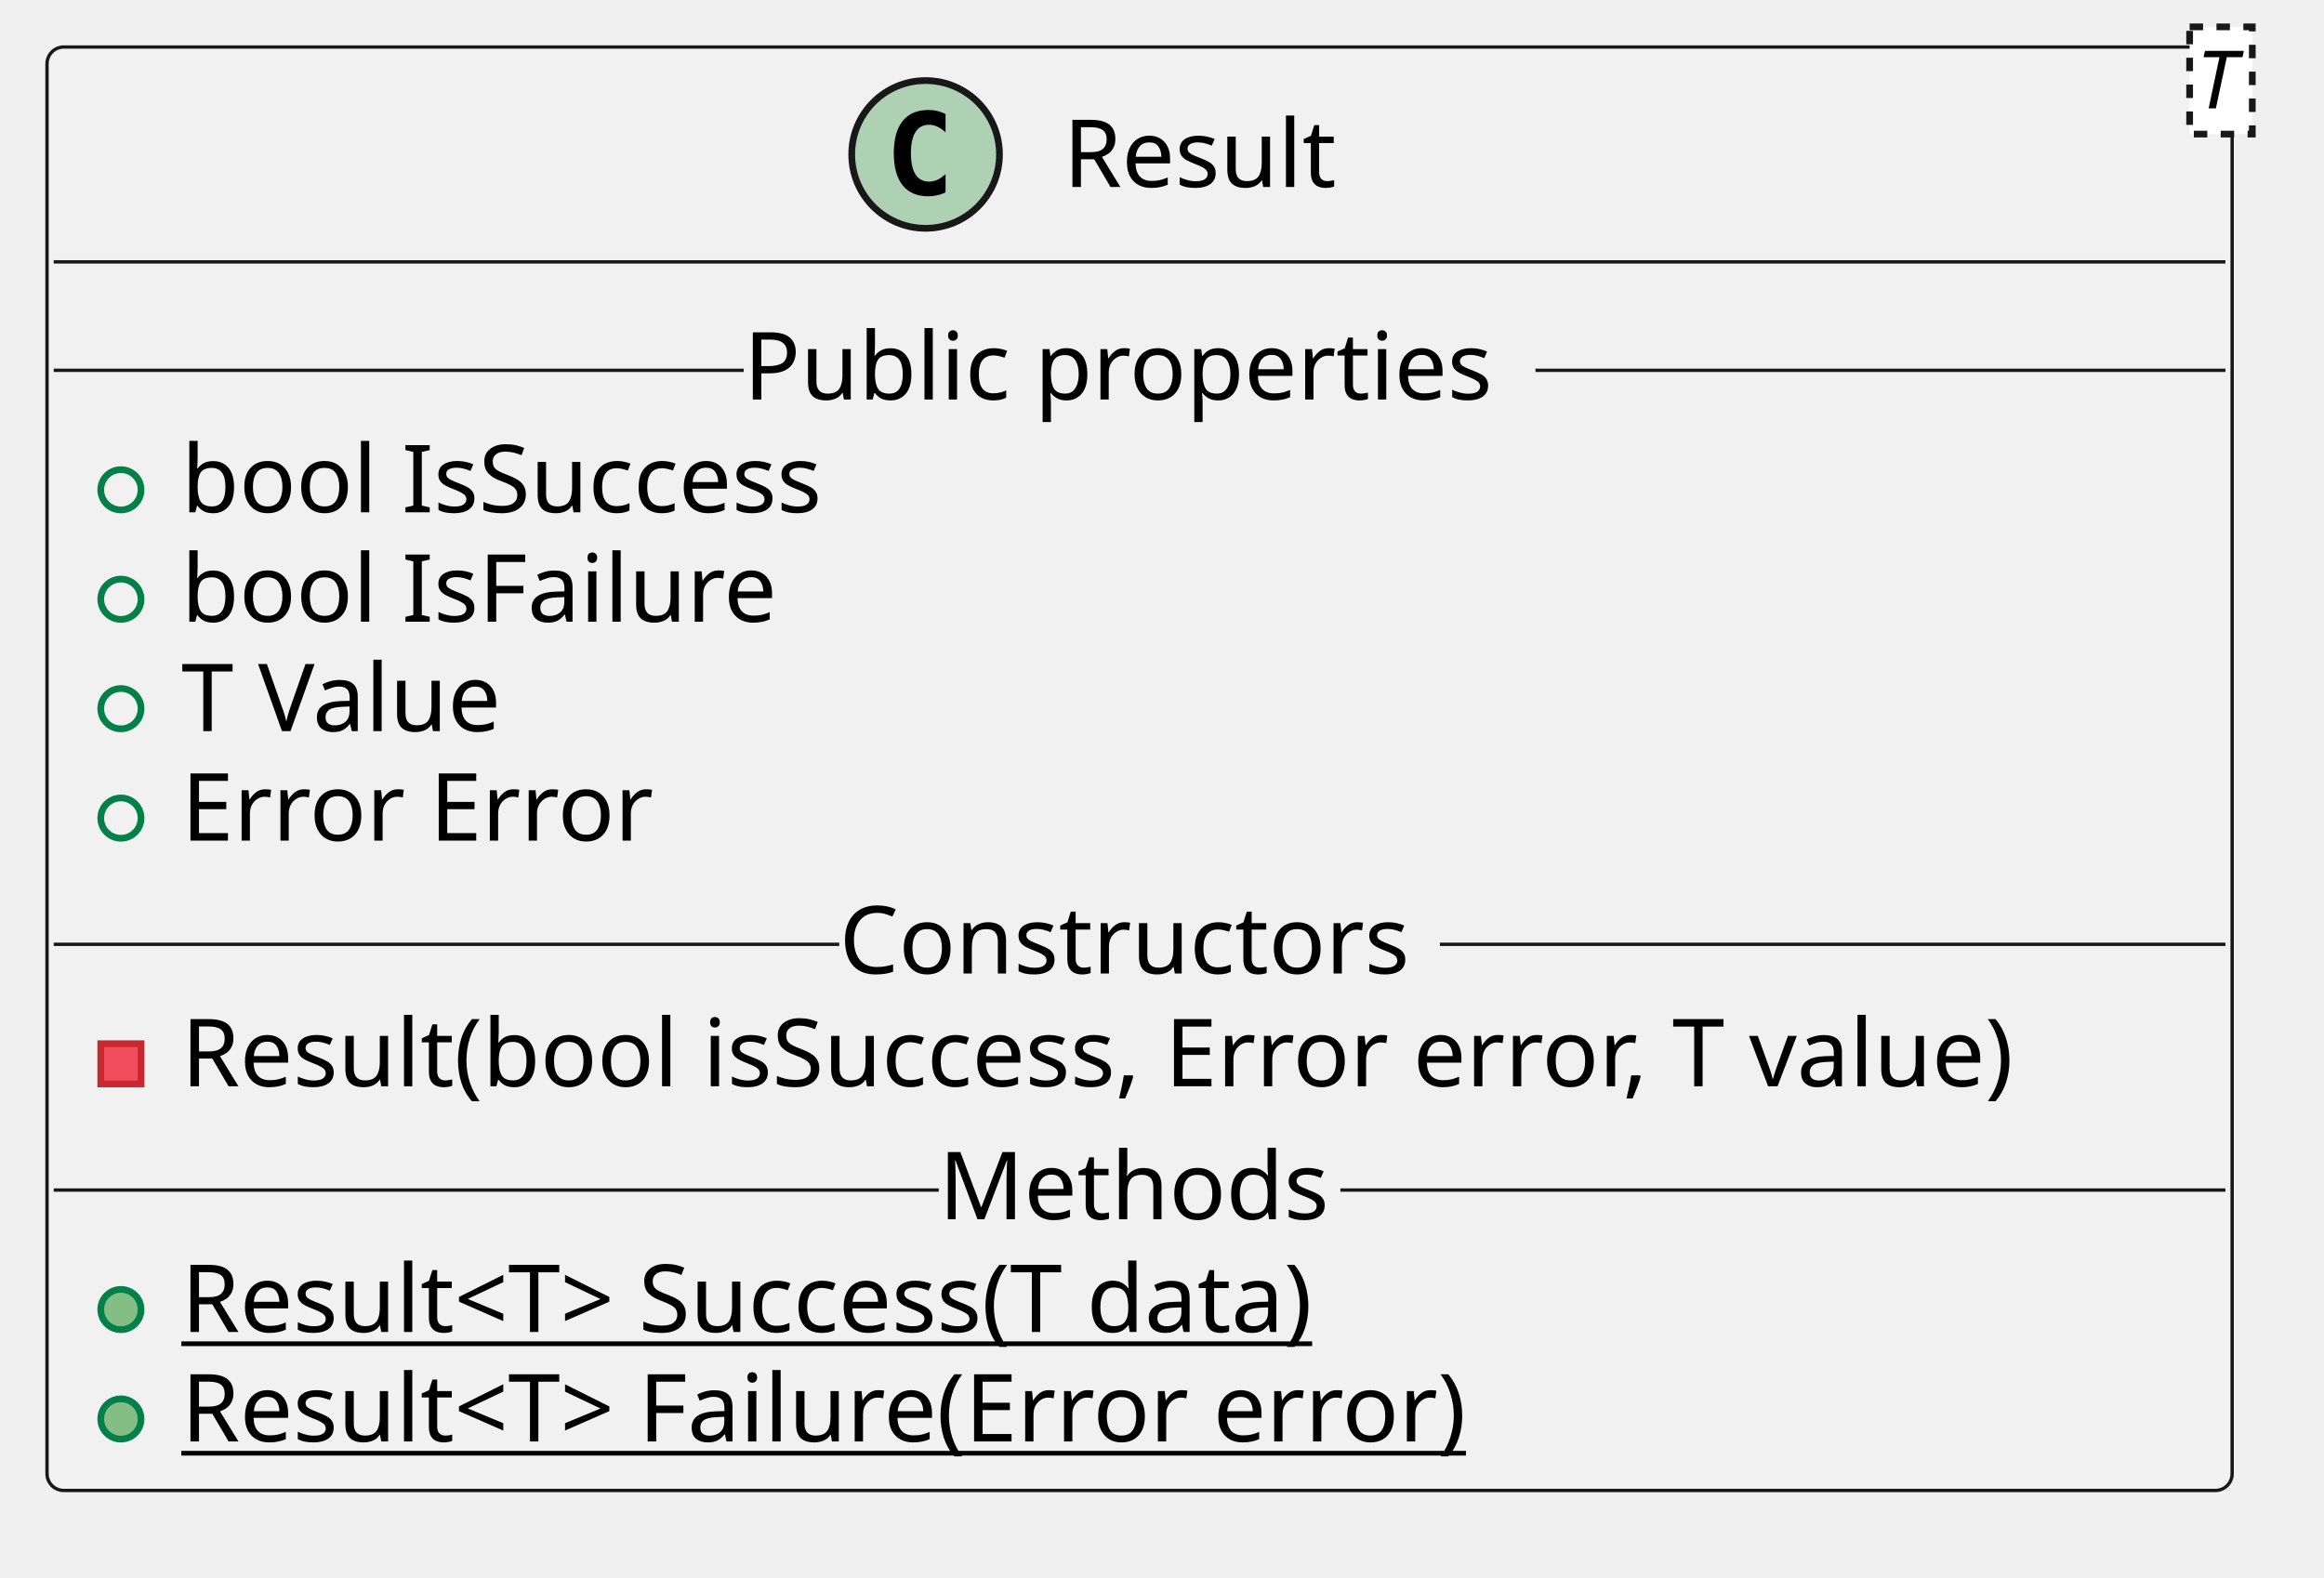
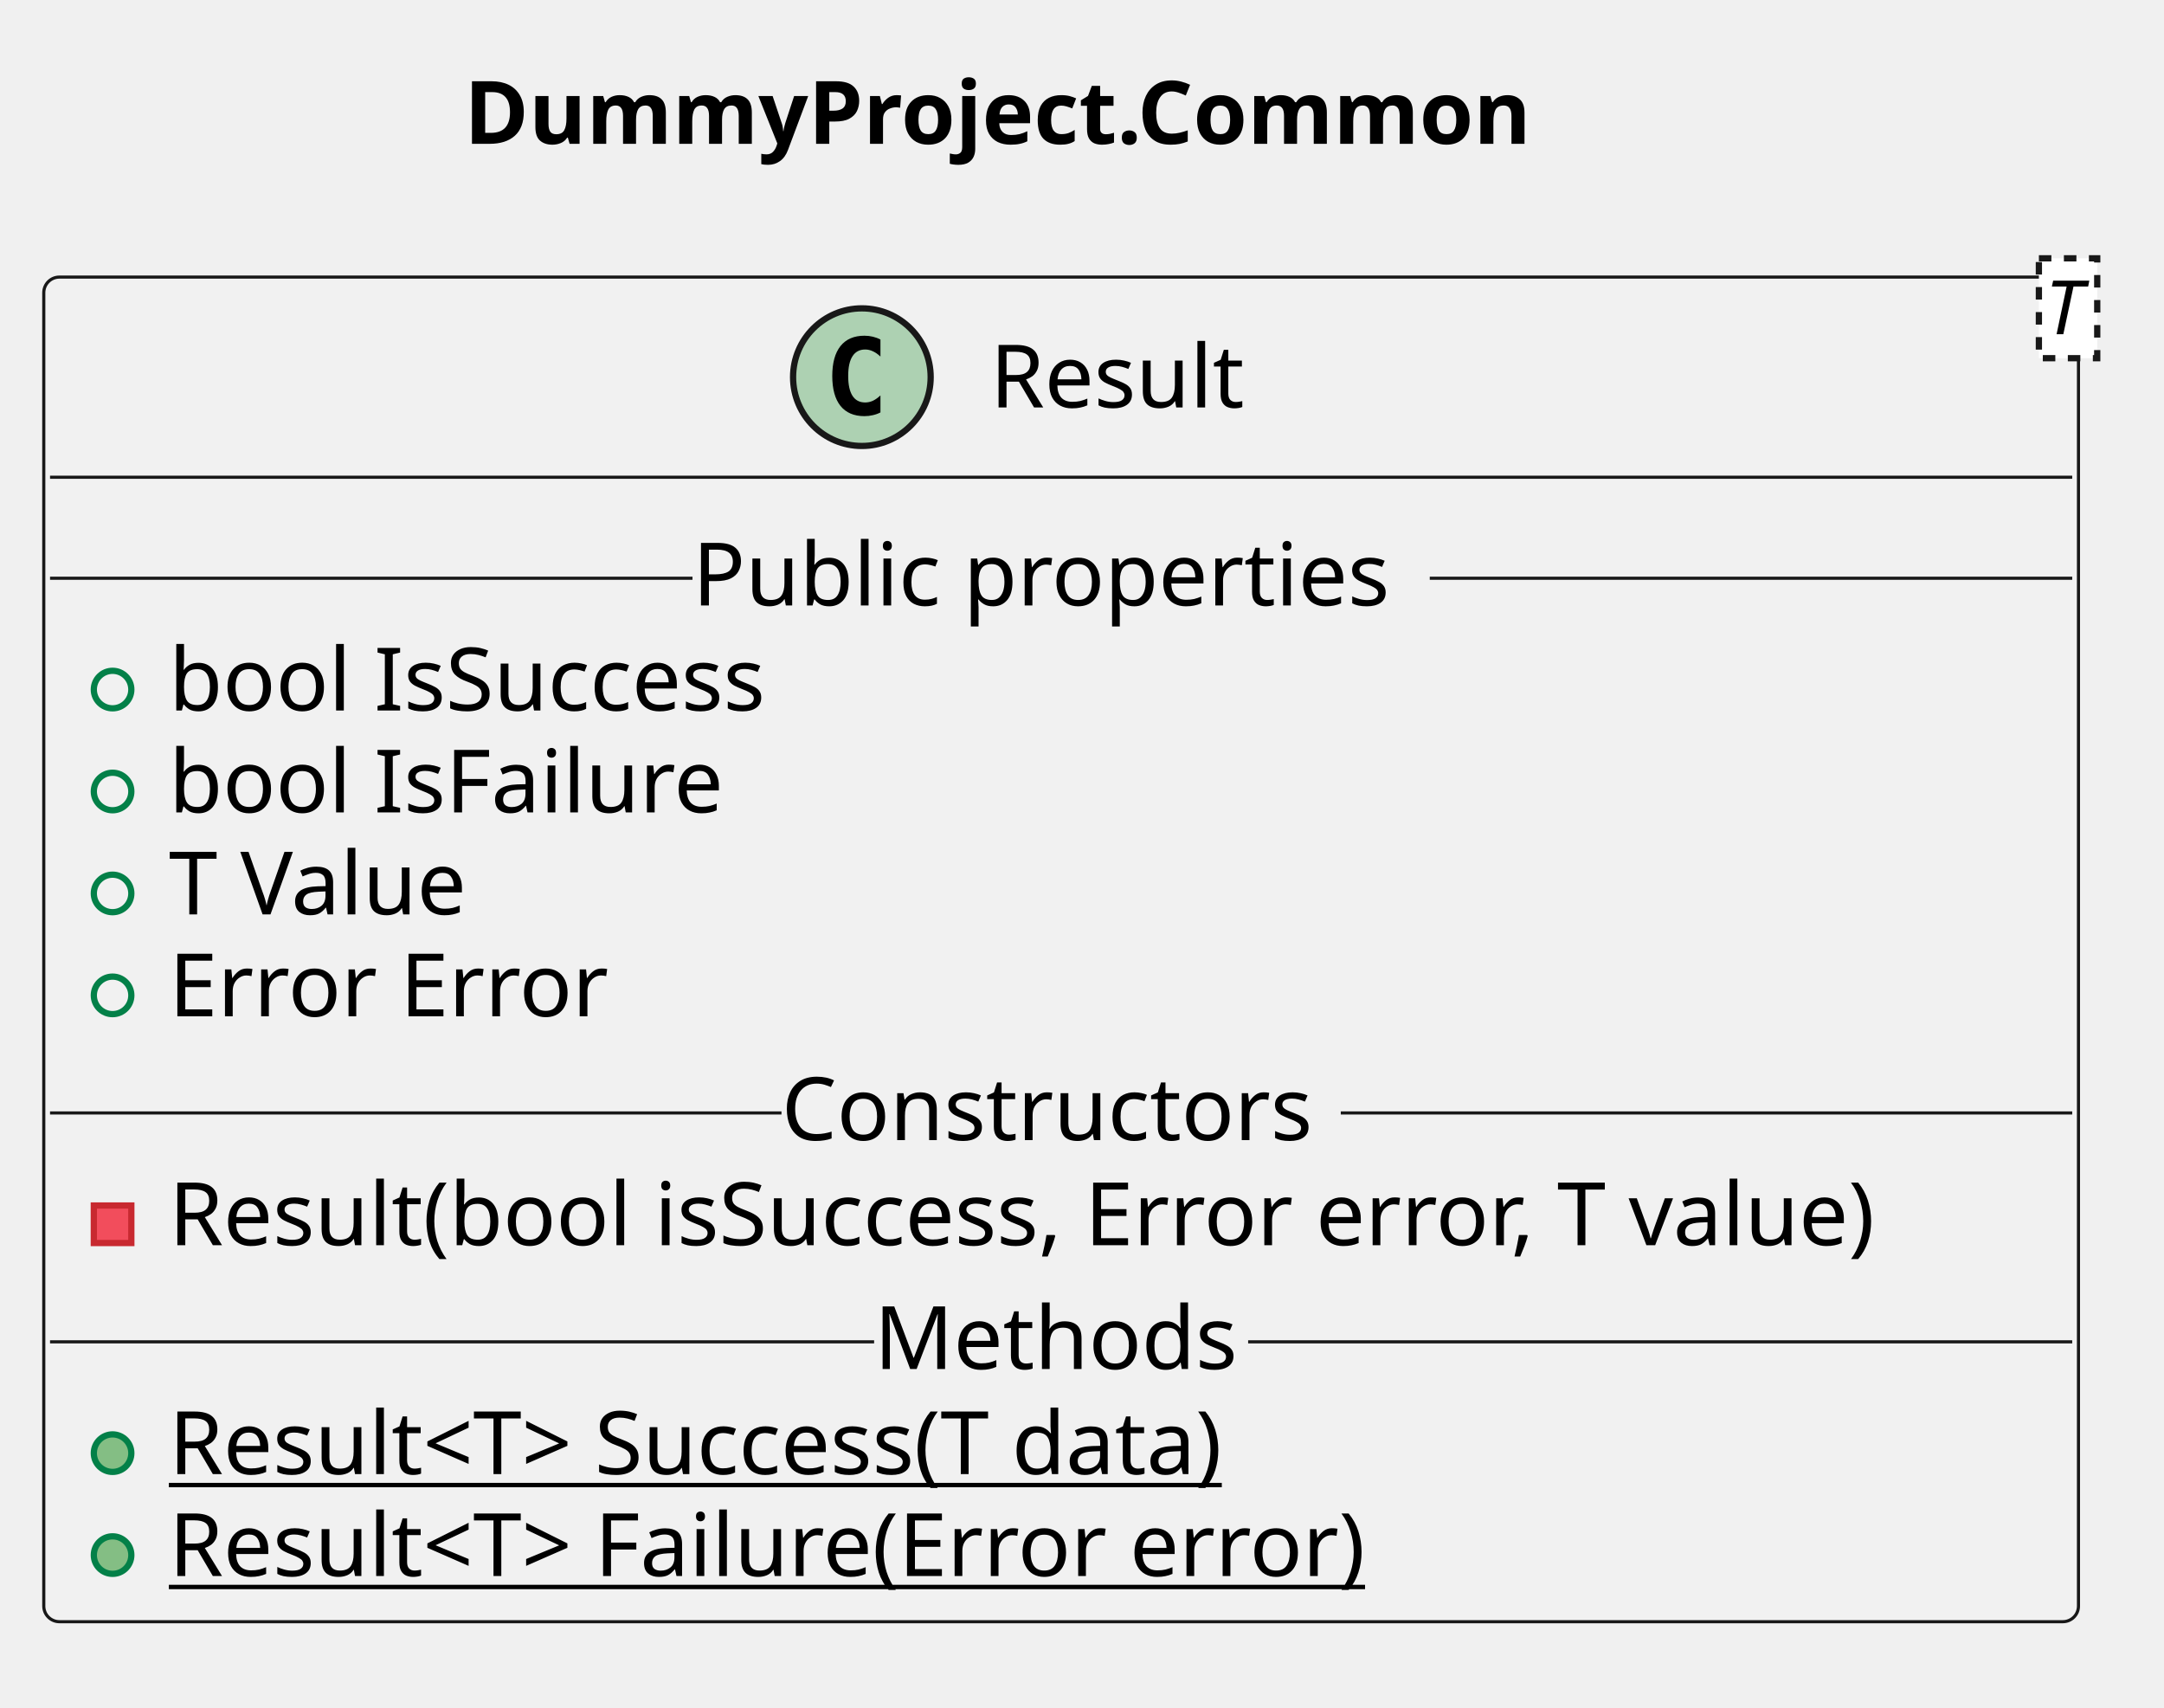
- <svg xmlns="http://www.w3.org/2000/svg" contentStyleType="text/css" height="235px" preserveAspectRatio="none" style="width:346px;height:235px;background:#FFFFFF;" version="1.1" viewBox="0 0 346 235" width="346px" zoomAndPan="magnify">
+ <svg xmlns="http://www.w3.org/2000/svg" contentStyleType="text/css" height="273px" preserveAspectRatio="none" style="width:346px;height:273px;background:#FFFFFF;" version="1.1" viewBox="0 0 346 273" width="346px" zoomAndPan="magnify">
  <defs />
  <g>
+     <text fill="#000000" font-family="sans-serif" font-size="14" font-weight="bold" lengthAdjust="spacing" textLength="189.93" x="74.198" y="22.995">DummyProject.Common</text>
    <g id="elem_Result">
-       <rect codeLine="1" fill="#F1F1F1" height="214.969" id="Result" rx="2.5" ry="2.5" style="stroke:#181818;stroke-width:0.5;" width="325.325" x="7" y="7" />
-       <ellipse cx="137.804" cy="23" fill="#ADD1B2" rx="11" ry="11" style="stroke:#181818;stroke-width:1;" />
-       <path d="M140.773,28.641 Q140.195,28.938 139.554,29.078 Q138.914,29.234 138.21,29.234 Q135.71,29.234 134.382,27.594 Q133.07,25.938 133.07,22.812 Q133.07,19.688 134.382,18.031 Q135.71,16.375 138.21,16.375 Q138.914,16.375 139.554,16.531 Q140.21,16.688 140.773,16.984 L140.773,19.703 Q140.148,19.125 139.554,18.859 Q138.96,18.578 138.335,18.578 Q136.992,18.578 136.304,19.656 Q135.617,20.719 135.617,22.812 Q135.617,24.906 136.304,25.984 Q136.992,27.047 138.335,27.047 Q138.96,27.047 139.554,26.781 Q140.148,26.5 140.773,25.922 L140.773,28.641 Z " fill="#000000" />
-       <text fill="#000000" font-family="sans-serif" font-size="14" lengthAdjust="spacing" textLength="43.887" x="158.304" y="27.847">Result</text>
-       <rect fill="#FFFFFF" height="15.969" style="stroke:#181818;stroke-width:1;stroke-dasharray:2.0,2.0;" width="9.33" x="325.995" y="4" />
-       <text fill="#000000" font-family="sans-serif" font-size="12" font-style="italic" lengthAdjust="spacing" textLength="7.33" x="326.995" y="16.139">T</text>
-       <line style="stroke:#181818;stroke-width:0.5;" x1="8" x2="331.325" y1="39" y2="39" />
-       <ellipse cx="18" cy="72.945" fill="none" rx="3" ry="3" style="stroke:#038048;stroke-width:1;" />
-       <text fill="#000000" font-family="sans-serif" font-size="14" lengthAdjust="spacing" textLength="102.136" x="27" y="76.292">bool IsSuccess</text>
-       <ellipse cx="18" cy="89.242" fill="none" rx="3" ry="3" style="stroke:#038048;stroke-width:1;" />
-       <text fill="#000000" font-family="sans-serif" font-size="14" lengthAdjust="spacing" textLength="93.434" x="27" y="92.589">bool IsFailure</text>
-       <ellipse cx="18" cy="105.539" fill="none" rx="3" ry="3" style="stroke:#038048;stroke-width:1;" />
-       <text fill="#000000" font-family="sans-serif" font-size="14" lengthAdjust="spacing" textLength="52.534" x="27" y="108.886">T Value</text>
-       <ellipse cx="18" cy="121.836" fill="none" rx="3" ry="3" style="stroke:#038048;stroke-width:1;" />
-       <text fill="#000000" font-family="sans-serif" font-size="14" lengthAdjust="spacing" textLength="73.808" x="27" y="125.183">Error Error</text>
-       <line style="stroke:#181818;stroke-width:0.5;" x1="8" x2="110.723" y1="55.148" y2="55.148" />
-       <text fill="#000000" font-family="sans-serif" font-size="14" lengthAdjust="spacing" textLength="117.879" x="110.723" y="59.495">Public properties</text>
-       <line style="stroke:#181818;stroke-width:0.5;" x1="228.602" x2="331.325" y1="55.148" y2="55.148" />
-       <rect fill="#F24D5C" height="6" style="stroke:#C82930;stroke-width:1;" width="6" x="15" y="155.43" />
-       <text fill="#000000" font-family="sans-serif" font-size="14" lengthAdjust="spacing" textLength="299.325" x="27" y="161.776">Result(bool isSuccess, Error error, T value)</text>
-       <line style="stroke:#181818;stroke-width:0.5;" x1="8" x2="124.949" y1="140.633" y2="140.633" />
-       <text fill="#000000" font-family="sans-serif" font-size="14" lengthAdjust="spacing" textLength="89.428" x="124.949" y="144.98">Constructors</text>
-       <line style="stroke:#181818;stroke-width:0.5;" x1="214.376" x2="331.325" y1="140.633" y2="140.633" />
-       <ellipse cx="18" cy="195.023" fill="#84BE84" rx="3" ry="3" style="stroke:#038048;stroke-width:1;" />
-       <text fill="#000000" font-family="sans-serif" font-size="14" lengthAdjust="spacing" text-decoration="underline" textLength="192.165" x="27" y="198.37">Result&lt;T&gt; Success(T data)</text>
-       <ellipse cx="18" cy="211.32" fill="#84BE84" rx="3" ry="3" style="stroke:#038048;stroke-width:1;" />
-       <text fill="#000000" font-family="sans-serif" font-size="14" lengthAdjust="spacing" text-decoration="underline" textLength="212.502" x="27" y="214.667">Result&lt;T&gt; Failure(Error error)</text>
-       <line style="stroke:#181818;stroke-width:0.5;" x1="8" x2="139.762" y1="177.227" y2="177.227" />
-       <text fill="#000000" font-family="sans-serif" font-size="14" lengthAdjust="spacing" textLength="59.801" x="139.762" y="181.573">Methods</text>
-       <line style="stroke:#181818;stroke-width:0.5;" x1="199.563" x2="331.325" y1="177.227" y2="177.227" />
+       <rect codeLine="2" fill="#F1F1F1" height="214.969" id="Result" rx="2.5" ry="2.5" style="stroke:#181818;stroke-width:0.5;" width="325.325" x="7" y="44.297" />
+       <ellipse cx="137.804" cy="60.297" fill="#ADD1B2" rx="11" ry="11" style="stroke:#181818;stroke-width:1;" />
+       <path d="M140.773,65.938 Q140.195,66.234 139.554,66.375 Q138.914,66.531 138.21,66.531 Q135.71,66.531 134.382,64.891 Q133.07,63.234 133.07,60.109 Q133.07,56.984 134.382,55.328 Q135.71,53.672 138.21,53.672 Q138.914,53.672 139.554,53.828 Q140.21,53.984 140.773,54.281 L140.773,57 Q140.148,56.422 139.554,56.156 Q138.96,55.875 138.335,55.875 Q136.992,55.875 136.304,56.953 Q135.617,58.016 135.617,60.109 Q135.617,62.203 136.304,63.281 Q136.992,64.344 138.335,64.344 Q138.96,64.344 139.554,64.078 Q140.148,63.797 140.773,63.219 L140.773,65.938 Z " fill="#000000" />
+       <text fill="#000000" font-family="sans-serif" font-size="14" lengthAdjust="spacing" textLength="43.887" x="158.304" y="65.144">Result</text>
+       <rect fill="#FFFFFF" height="15.969" style="stroke:#181818;stroke-width:1;stroke-dasharray:2.0,2.0;" width="9.33" x="325.995" y="41.297" />
+       <text fill="#000000" font-family="sans-serif" font-size="12" font-style="italic" lengthAdjust="spacing" textLength="7.33" x="326.995" y="53.435">T</text>
+       <line style="stroke:#181818;stroke-width:0.5;" x1="8" x2="331.325" y1="76.297" y2="76.297" />
+       <ellipse cx="18" cy="110.242" fill="none" rx="3" ry="3" style="stroke:#038048;stroke-width:1;" />
+       <text fill="#000000" font-family="sans-serif" font-size="14" lengthAdjust="spacing" textLength="102.136" x="27" y="113.589">bool IsSuccess</text>
+       <ellipse cx="18" cy="126.539" fill="none" rx="3" ry="3" style="stroke:#038048;stroke-width:1;" />
+       <text fill="#000000" font-family="sans-serif" font-size="14" lengthAdjust="spacing" textLength="93.434" x="27" y="129.886">bool IsFailure</text>
+       <ellipse cx="18" cy="142.836" fill="none" rx="3" ry="3" style="stroke:#038048;stroke-width:1;" />
+       <text fill="#000000" font-family="sans-serif" font-size="14" lengthAdjust="spacing" textLength="52.534" x="27" y="146.183">T Value</text>
+       <ellipse cx="18" cy="159.133" fill="none" rx="3" ry="3" style="stroke:#038048;stroke-width:1;" />
+       <text fill="#000000" font-family="sans-serif" font-size="14" lengthAdjust="spacing" textLength="73.808" x="27" y="162.48">Error Error</text>
+       <line style="stroke:#181818;stroke-width:0.5;" x1="8" x2="110.723" y1="92.445" y2="92.445" />
+       <text fill="#000000" font-family="sans-serif" font-size="14" lengthAdjust="spacing" textLength="117.879" x="110.723" y="96.792">Public properties</text>
+       <line style="stroke:#181818;stroke-width:0.5;" x1="228.602" x2="331.325" y1="92.445" y2="92.445" />
+       <rect fill="#F24D5C" height="6" style="stroke:#C82930;stroke-width:1;" width="6" x="15" y="192.727" />
+       <text fill="#000000" font-family="sans-serif" font-size="14" lengthAdjust="spacing" textLength="299.325" x="27" y="199.073">Result(bool isSuccess, Error error, T value)</text>
+       <line style="stroke:#181818;stroke-width:0.5;" x1="8" x2="124.949" y1="177.93" y2="177.93" />
+       <text fill="#000000" font-family="sans-serif" font-size="14" lengthAdjust="spacing" textLength="89.428" x="124.949" y="182.276">Constructors</text>
+       <line style="stroke:#181818;stroke-width:0.5;" x1="214.376" x2="331.325" y1="177.93" y2="177.93" />
+       <ellipse cx="18" cy="232.32" fill="#84BE84" rx="3" ry="3" style="stroke:#038048;stroke-width:1;" />
+       <text fill="#000000" font-family="sans-serif" font-size="14" lengthAdjust="spacing" text-decoration="underline" textLength="192.165" x="27" y="235.667">Result&lt;T&gt; Success(T data)</text>
+       <ellipse cx="18" cy="248.617" fill="#84BE84" rx="3" ry="3" style="stroke:#038048;stroke-width:1;" />
+       <text fill="#000000" font-family="sans-serif" font-size="14" lengthAdjust="spacing" text-decoration="underline" textLength="212.502" x="27" y="251.964">Result&lt;T&gt; Failure(Error error)</text>
+       <line style="stroke:#181818;stroke-width:0.5;" x1="8" x2="139.762" y1="214.523" y2="214.523" />
+       <text fill="#000000" font-family="sans-serif" font-size="14" lengthAdjust="spacing" textLength="59.801" x="139.762" y="218.87">Methods</text>
+       <line style="stroke:#181818;stroke-width:0.5;" x1="199.563" x2="331.325" y1="214.523" y2="214.523" />
    </g>
  </g>
</svg>
